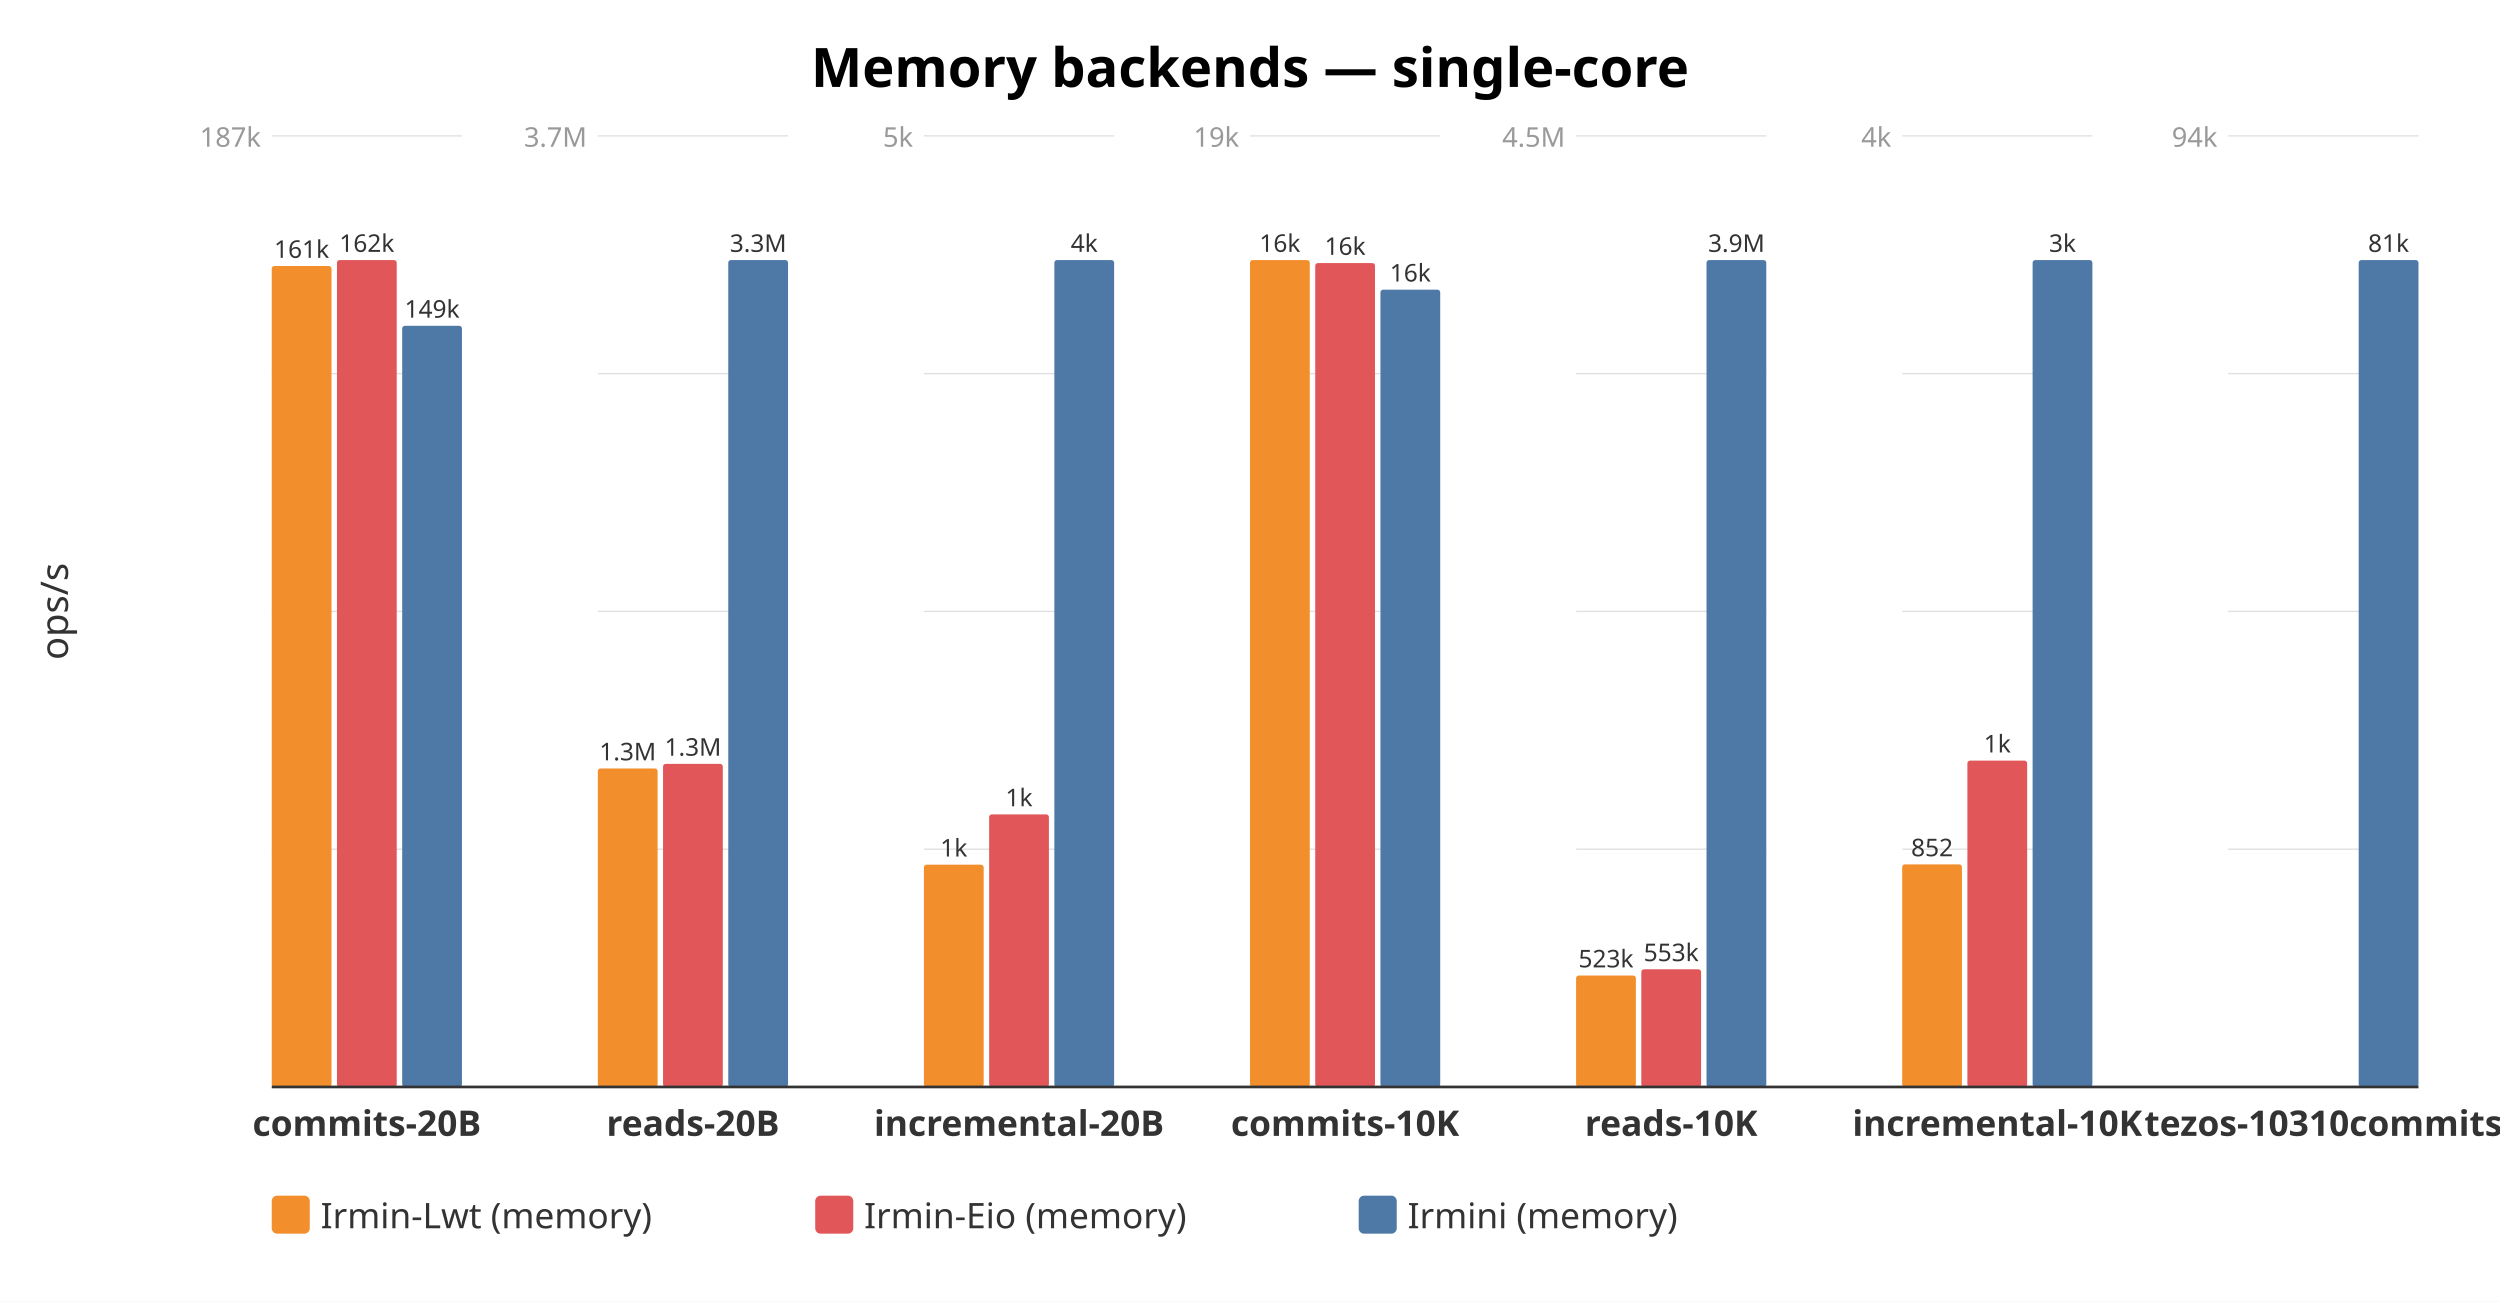
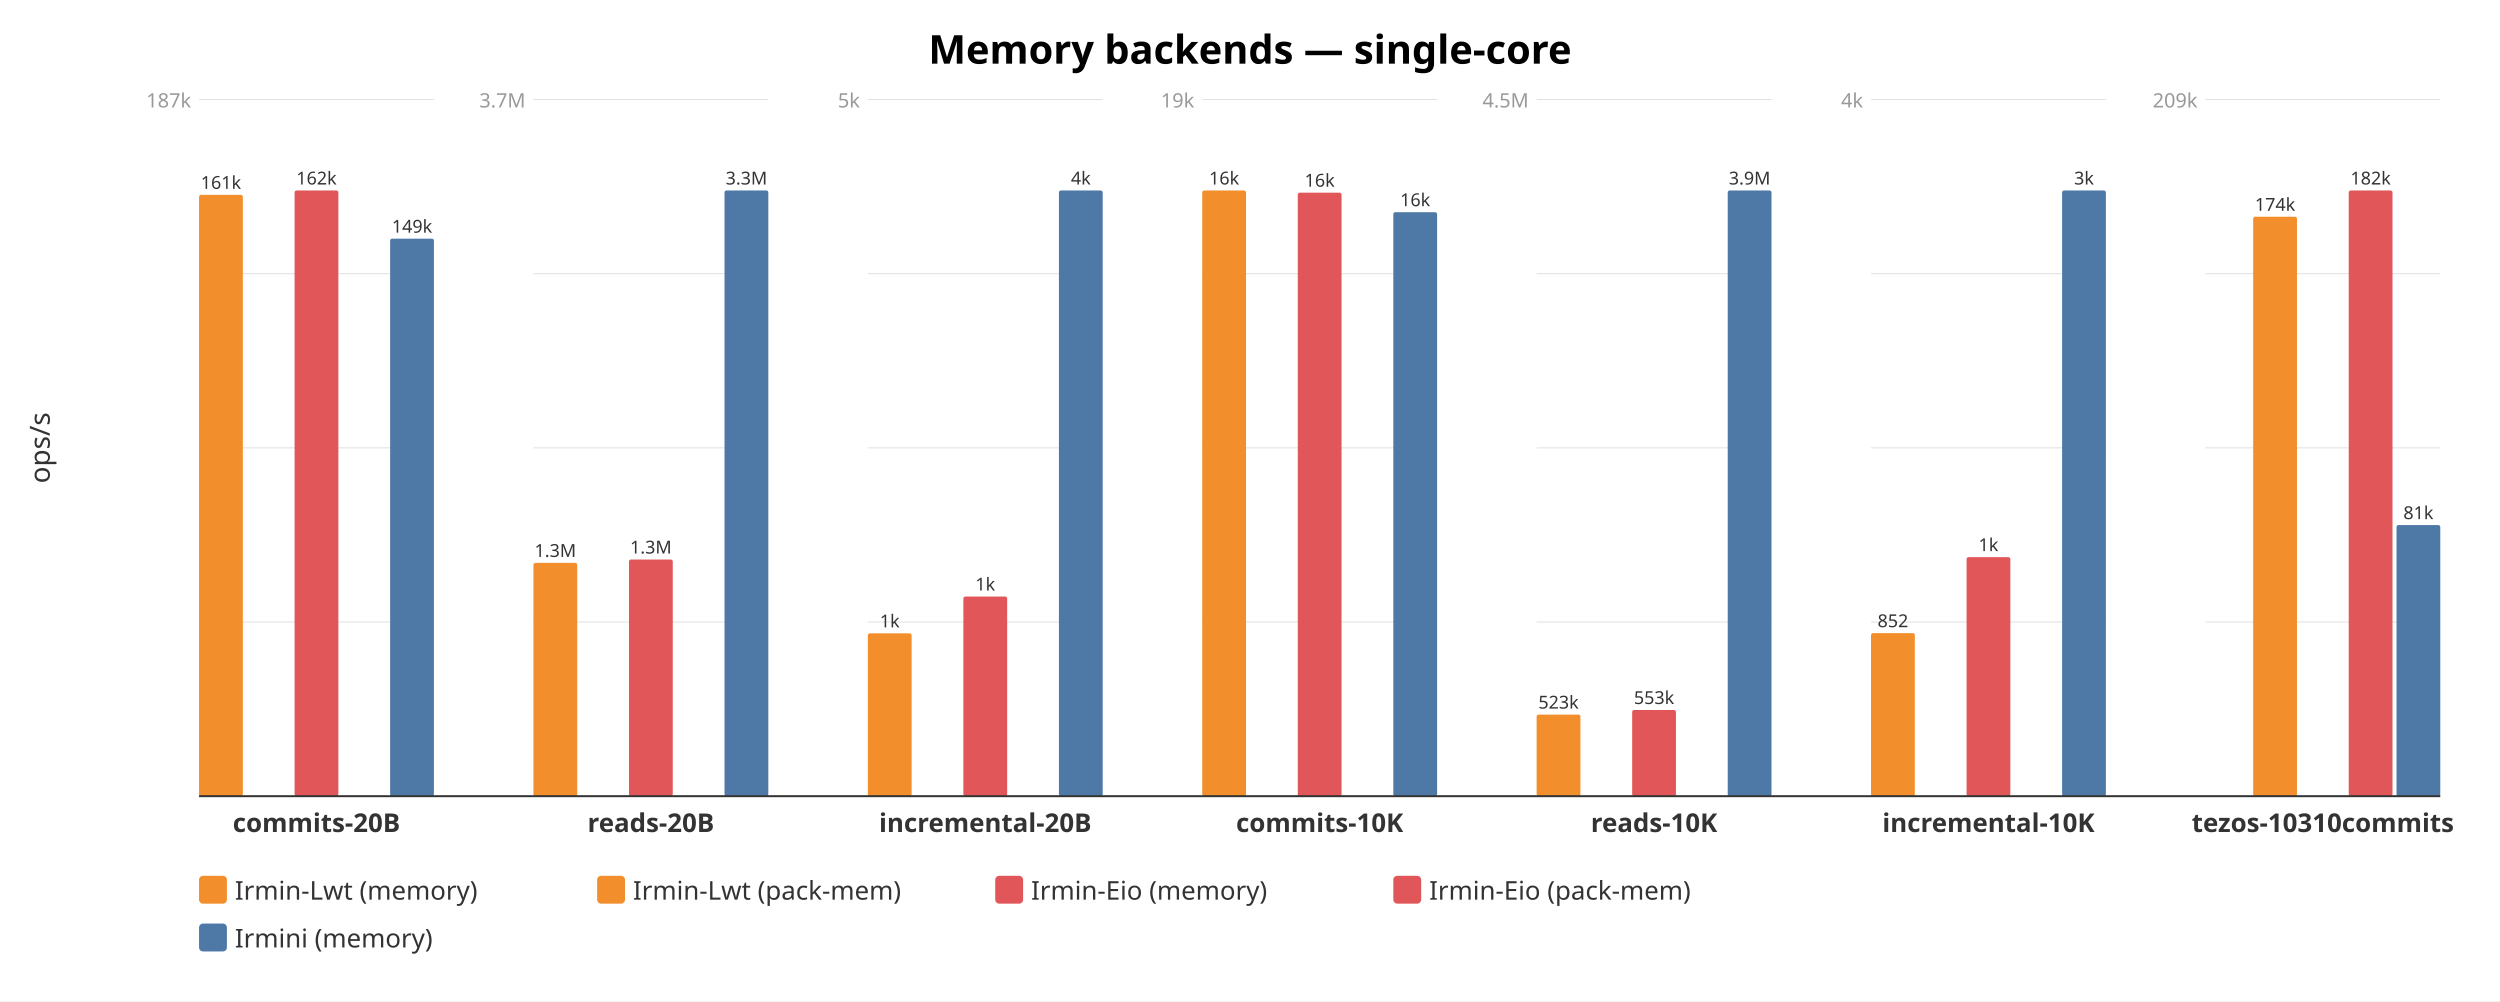
- <svg xmlns="http://www.w3.org/2000/svg" width="920" height="479" font-family="system-ui, sans-serif" font-size="14">
-   <rect width="920" height="479" fill="white" />
+ <svg xmlns="http://www.w3.org/2000/svg" width="1256" height="503" font-family="system-ui, sans-serif" font-size="14">
+   <rect width="1256" height="503" fill="white" />
  <defs>
</defs>
-   <text x="460.0" y="32" text-anchor="middle" font-size="20" font-weight="bold">Memory backends — single-core</text>
+   <text x="628.0" y="32" text-anchor="middle" font-size="20" font-weight="bold">Memory backends — single-core</text>
  <g transform="translate(100,50)">
    <text x="-75" y="175.0" text-anchor="middle" font-size="14" fill="#333" transform="rotate(-90,-75,175.0)">ops/s</text>
-     <line x1="0" y1="262.5" x2="70" y2="262.5" stroke="#e0e0e0" stroke-width="0.5" />
-     <line x1="0" y1="175.0" x2="70" y2="175.0" stroke="#e0e0e0" stroke-width="0.5" />
-     <line x1="0" y1="87.5" x2="70" y2="87.5" stroke="#e0e0e0" stroke-width="0.5" />
-     <line x1="0" y1="0.0" x2="70" y2="0.0" stroke="#e0e0e0" stroke-width="0.5" />
+     <line x1="0" y1="262.5" x2="118" y2="262.5" stroke="#e0e0e0" stroke-width="0.5" />
+     <line x1="0" y1="175.0" x2="118" y2="175.0" stroke="#e0e0e0" stroke-width="0.5" />
+     <line x1="0" y1="87.5" x2="118" y2="87.5" stroke="#e0e0e0" stroke-width="0.5" />
+     <line x1="0" y1="0.0" x2="118" y2="0.0" stroke="#e0e0e0" stroke-width="0.5" />
    <text x="-4.0" y="4.0" text-anchor="end" font-size="10" fill="#999">187k</text>
    <rect x="0.0" y="47.9" width="22" height="302.1" fill="#f28e2b" rx="1" />
    <text x="11.0" y="44.9" text-anchor="middle" font-size="9" fill="#333">161k</text>
-     <rect x="24.0" y="45.7" width="22" height="304.3" fill="#e15759" rx="1" />
-     <text x="35.0" y="42.7" text-anchor="middle" font-size="9" fill="#333">162k</text>
-     <rect x="48.0" y="69.9" width="22" height="280.1" fill="#4e79a7" rx="1" />
-     <text x="59.0" y="66.9" text-anchor="middle" font-size="9" fill="#333">149k</text>
-     <text x="35.0" y="368" text-anchor="middle" font-size="13" font-weight="bold" fill="#333">commits-20B</text>
-     <line x1="120" y1="262.5" x2="190" y2="262.5" stroke="#e0e0e0" stroke-width="0.5" />
-     <line x1="120" y1="175.0" x2="190" y2="175.0" stroke="#e0e0e0" stroke-width="0.5" />
-     <line x1="120" y1="87.5" x2="190" y2="87.5" stroke="#e0e0e0" stroke-width="0.5" />
-     <line x1="120" y1="0.0" x2="190" y2="0.0" stroke="#e0e0e0" stroke-width="0.5" />
-     <text x="116.0" y="4.0" text-anchor="end" font-size="10" fill="#999">3.7M</text>
-     <rect x="120.0" y="232.8" width="22" height="117.2" fill="#f28e2b" rx="1" />
-     <text x="131.0" y="229.8" text-anchor="middle" font-size="9" fill="#333">1.3M</text>
-     <rect x="144.0" y="231.1" width="22" height="118.9" fill="#e15759" rx="1" />
-     <text x="155.0" y="228.1" text-anchor="middle" font-size="9" fill="#333">1.3M</text>
-     <rect x="168.0" y="45.7" width="22" height="304.3" fill="#4e79a7" rx="1" />
-     <text x="179.0" y="42.7" text-anchor="middle" font-size="9" fill="#333">3.3M</text>
-     <text x="155.0" y="368" text-anchor="middle" font-size="13" font-weight="bold" fill="#333">reads-20B</text>
-     <line x1="240" y1="262.5" x2="310" y2="262.5" stroke="#e0e0e0" stroke-width="0.5" />
-     <line x1="240" y1="175.0" x2="310" y2="175.0" stroke="#e0e0e0" stroke-width="0.5" />
-     <line x1="240" y1="87.5" x2="310" y2="87.5" stroke="#e0e0e0" stroke-width="0.5" />
-     <line x1="240" y1="0.0" x2="310" y2="0.0" stroke="#e0e0e0" stroke-width="0.5" />
-     <text x="236.0" y="4.0" text-anchor="end" font-size="10" fill="#999">5k</text>
-     <rect x="240.0" y="268.2" width="22" height="81.8" fill="#f28e2b" rx="1" />
-     <text x="251.0" y="265.2" text-anchor="middle" font-size="9" fill="#333">1k</text>
-     <rect x="264.0" y="249.7" width="22" height="100.3" fill="#e15759" rx="1" />
-     <text x="275.0" y="246.7" text-anchor="middle" font-size="9" fill="#333">1k</text>
-     <rect x="288.0" y="45.7" width="22" height="304.3" fill="#4e79a7" rx="1" />
-     <text x="299.0" y="42.7" text-anchor="middle" font-size="9" fill="#333">4k</text>
-     <text x="275.0" y="368" text-anchor="middle" font-size="13" font-weight="bold" fill="#333">incremental-20B</text>
-     <line x1="360" y1="262.5" x2="430" y2="262.5" stroke="#e0e0e0" stroke-width="0.5" />
-     <line x1="360" y1="175.0" x2="430" y2="175.0" stroke="#e0e0e0" stroke-width="0.5" />
-     <line x1="360" y1="87.5" x2="430" y2="87.5" stroke="#e0e0e0" stroke-width="0.5" />
-     <line x1="360" y1="0.0" x2="430" y2="0.0" stroke="#e0e0e0" stroke-width="0.5" />
-     <text x="356.0" y="4.0" text-anchor="end" font-size="10" fill="#999">19k</text>
-     <rect x="360.0" y="45.7" width="22" height="304.3" fill="#f28e2b" rx="1" />
-     <text x="371.0" y="42.7" text-anchor="middle" font-size="9" fill="#333">16k</text>
-     <rect x="384.0" y="46.8" width="22" height="303.2" fill="#e15759" rx="1" />
-     <text x="395.0" y="43.8" text-anchor="middle" font-size="9" fill="#333">16k</text>
-     <rect x="408.0" y="56.6" width="22" height="293.4" fill="#4e79a7" rx="1" />
-     <text x="419.0" y="53.6" text-anchor="middle" font-size="9" fill="#333">16k</text>
-     <text x="395.0" y="368" text-anchor="middle" font-size="13" font-weight="bold" fill="#333">commits-10K</text>
-     <line x1="480" y1="262.5" x2="550" y2="262.5" stroke="#e0e0e0" stroke-width="0.5" />
-     <line x1="480" y1="175.0" x2="550" y2="175.0" stroke="#e0e0e0" stroke-width="0.5" />
-     <line x1="480" y1="87.5" x2="550" y2="87.5" stroke="#e0e0e0" stroke-width="0.5" />
-     <line x1="480" y1="0.0" x2="550" y2="0.0" stroke="#e0e0e0" stroke-width="0.5" />
-     <text x="476.0" y="4.0" text-anchor="end" font-size="10" fill="#999">4.5M</text>
-     <rect x="480.0" y="309.0" width="22" height="41.0" fill="#f28e2b" rx="1" />
-     <text x="491.0" y="306.0" text-anchor="middle" font-size="9" fill="#333">523k</text>
-     <rect x="504.0" y="306.7" width="22" height="43.3" fill="#e15759" rx="1" />
-     <text x="515.0" y="303.7" text-anchor="middle" font-size="9" fill="#333">553k</text>
-     <rect x="528.0" y="45.7" width="22" height="304.3" fill="#4e79a7" rx="1" />
-     <text x="539.0" y="42.7" text-anchor="middle" font-size="9" fill="#333">3.9M</text>
-     <text x="515.0" y="368" text-anchor="middle" font-size="13" font-weight="bold" fill="#333">reads-10K</text>
-     <line x1="600" y1="262.5" x2="670" y2="262.5" stroke="#e0e0e0" stroke-width="0.5" />
-     <line x1="600" y1="175.0" x2="670" y2="175.0" stroke="#e0e0e0" stroke-width="0.5" />
-     <line x1="600" y1="87.5" x2="670" y2="87.5" stroke="#e0e0e0" stroke-width="0.5" />
-     <line x1="600" y1="0.0" x2="670" y2="0.0" stroke="#e0e0e0" stroke-width="0.5" />
-     <text x="596.0" y="4.0" text-anchor="end" font-size="10" fill="#999">4k</text>
-     <rect x="600.0" y="268.1" width="22" height="81.9" fill="#f28e2b" rx="1" />
-     <text x="611.0" y="265.1" text-anchor="middle" font-size="9" fill="#333">852</text>
-     <rect x="624.0" y="229.9" width="22" height="120.1" fill="#e15759" rx="1" />
-     <text x="635.0" y="226.9" text-anchor="middle" font-size="9" fill="#333">1k</text>
-     <rect x="648.0" y="45.7" width="22" height="304.3" fill="#4e79a7" rx="1" />
-     <text x="659.0" y="42.7" text-anchor="middle" font-size="9" fill="#333">3k</text>
-     <text x="635.0" y="368" text-anchor="middle" font-size="13" font-weight="bold" fill="#333">incremental-10K</text>
-     <line x1="720" y1="262.5" x2="790" y2="262.5" stroke="#e0e0e0" stroke-width="0.5" />
-     <line x1="720" y1="175.0" x2="790" y2="175.0" stroke="#e0e0e0" stroke-width="0.5" />
-     <line x1="720" y1="87.5" x2="790" y2="87.5" stroke="#e0e0e0" stroke-width="0.5" />
-     <line x1="720" y1="0.0" x2="790" y2="0.0" stroke="#e0e0e0" stroke-width="0.5" />
-     <text x="716.0" y="4.0" text-anchor="end" font-size="10" fill="#999">94k</text>
+     <rect x="48.0" y="45.7" width="22" height="304.3" fill="#e15759" rx="1" />
+     <text x="59.0" y="42.7" text-anchor="middle" font-size="9" fill="#333">162k</text>
+     <rect x="96.0" y="69.9" width="22" height="280.1" fill="#4e79a7" rx="1" />
+     <text x="107.0" y="66.9" text-anchor="middle" font-size="9" fill="#333">149k</text>
+     <text x="59.0" y="368" text-anchor="middle" font-size="13" font-weight="bold" fill="#333">commits-20B</text>
+     <line x1="168" y1="262.5" x2="286" y2="262.5" stroke="#e0e0e0" stroke-width="0.5" />
+     <line x1="168" y1="175.0" x2="286" y2="175.0" stroke="#e0e0e0" stroke-width="0.5" />
+     <line x1="168" y1="87.5" x2="286" y2="87.5" stroke="#e0e0e0" stroke-width="0.5" />
+     <line x1="168" y1="0.0" x2="286" y2="0.0" stroke="#e0e0e0" stroke-width="0.5" />
+     <text x="164.0" y="4.0" text-anchor="end" font-size="10" fill="#999">3.7M</text>
+     <rect x="168.0" y="232.8" width="22" height="117.2" fill="#f28e2b" rx="1" />
+     <text x="179.0" y="229.8" text-anchor="middle" font-size="9" fill="#333">1.3M</text>
+     <rect x="216.0" y="231.1" width="22" height="118.9" fill="#e15759" rx="1" />
+     <text x="227.0" y="228.1" text-anchor="middle" font-size="9" fill="#333">1.3M</text>
+     <rect x="264.0" y="45.7" width="22" height="304.3" fill="#4e79a7" rx="1" />
+     <text x="275.0" y="42.7" text-anchor="middle" font-size="9" fill="#333">3.3M</text>
+     <text x="227.0" y="368" text-anchor="middle" font-size="13" font-weight="bold" fill="#333">reads-20B</text>
+     <line x1="336" y1="262.5" x2="454" y2="262.5" stroke="#e0e0e0" stroke-width="0.5" />
+     <line x1="336" y1="175.0" x2="454" y2="175.0" stroke="#e0e0e0" stroke-width="0.5" />
+     <line x1="336" y1="87.5" x2="454" y2="87.5" stroke="#e0e0e0" stroke-width="0.5" />
+     <line x1="336" y1="0.0" x2="454" y2="0.0" stroke="#e0e0e0" stroke-width="0.5" />
+     <text x="332.0" y="4.0" text-anchor="end" font-size="10" fill="#999">5k</text>
+     <rect x="336.0" y="268.2" width="22" height="81.8" fill="#f28e2b" rx="1" />
+     <text x="347.0" y="265.2" text-anchor="middle" font-size="9" fill="#333">1k</text>
+     <rect x="384.0" y="249.7" width="22" height="100.3" fill="#e15759" rx="1" />
+     <text x="395.0" y="246.7" text-anchor="middle" font-size="9" fill="#333">1k</text>
+     <rect x="432.0" y="45.7" width="22" height="304.3" fill="#4e79a7" rx="1" />
+     <text x="443.0" y="42.7" text-anchor="middle" font-size="9" fill="#333">4k</text>
+     <text x="395.0" y="368" text-anchor="middle" font-size="13" font-weight="bold" fill="#333">incremental-20B</text>
+     <line x1="504" y1="262.5" x2="622" y2="262.5" stroke="#e0e0e0" stroke-width="0.5" />
+     <line x1="504" y1="175.0" x2="622" y2="175.0" stroke="#e0e0e0" stroke-width="0.5" />
+     <line x1="504" y1="87.5" x2="622" y2="87.5" stroke="#e0e0e0" stroke-width="0.5" />
+     <line x1="504" y1="0.0" x2="622" y2="0.0" stroke="#e0e0e0" stroke-width="0.5" />
+     <text x="500.0" y="4.0" text-anchor="end" font-size="10" fill="#999">19k</text>
+     <rect x="504.0" y="45.7" width="22" height="304.3" fill="#f28e2b" rx="1" />
+     <text x="515.0" y="42.7" text-anchor="middle" font-size="9" fill="#333">16k</text>
+     <rect x="552.0" y="46.8" width="22" height="303.2" fill="#e15759" rx="1" />
+     <text x="563.0" y="43.8" text-anchor="middle" font-size="9" fill="#333">16k</text>
+     <rect x="600.0" y="56.6" width="22" height="293.4" fill="#4e79a7" rx="1" />
+     <text x="611.0" y="53.6" text-anchor="middle" font-size="9" fill="#333">16k</text>
+     <text x="563.0" y="368" text-anchor="middle" font-size="13" font-weight="bold" fill="#333">commits-10K</text>
+     <line x1="672" y1="262.5" x2="790" y2="262.5" stroke="#e0e0e0" stroke-width="0.5" />
+     <line x1="672" y1="175.0" x2="790" y2="175.0" stroke="#e0e0e0" stroke-width="0.5" />
+     <line x1="672" y1="87.5" x2="790" y2="87.5" stroke="#e0e0e0" stroke-width="0.5" />
+     <line x1="672" y1="0.0" x2="790" y2="0.0" stroke="#e0e0e0" stroke-width="0.5" />
+     <text x="668.0" y="4.0" text-anchor="end" font-size="10" fill="#999">4.5M</text>
+     <rect x="672.0" y="309.0" width="22" height="41.0" fill="#f28e2b" rx="1" />
+     <text x="683.0" y="306.0" text-anchor="middle" font-size="9" fill="#333">523k</text>
+     <rect x="720.0" y="306.7" width="22" height="43.3" fill="#e15759" rx="1" />
+     <text x="731.0" y="303.7" text-anchor="middle" font-size="9" fill="#333">553k</text>
    <rect x="768.0" y="45.7" width="22" height="304.3" fill="#4e79a7" rx="1" />
-     <text x="779.0" y="42.7" text-anchor="middle" font-size="9" fill="#333">81k</text>
-     <text x="755.0" y="368" text-anchor="middle" font-size="13" font-weight="bold" fill="#333">tezos-10310commits</text>
-     <line x1="0" y1="350" x2="790" y2="350" stroke="#333" stroke-width="1" />
+     <text x="779.0" y="42.7" text-anchor="middle" font-size="9" fill="#333">3.9M</text>
+     <text x="731.0" y="368" text-anchor="middle" font-size="13" font-weight="bold" fill="#333">reads-10K</text>
+     <line x1="840" y1="262.5" x2="958" y2="262.5" stroke="#e0e0e0" stroke-width="0.5" />
+     <line x1="840" y1="175.0" x2="958" y2="175.0" stroke="#e0e0e0" stroke-width="0.5" />
+     <line x1="840" y1="87.5" x2="958" y2="87.5" stroke="#e0e0e0" stroke-width="0.5" />
+     <line x1="840" y1="0.0" x2="958" y2="0.0" stroke="#e0e0e0" stroke-width="0.5" />
+     <text x="836.0" y="4.0" text-anchor="end" font-size="10" fill="#999">4k</text>
+     <rect x="840.0" y="268.1" width="22" height="81.9" fill="#f28e2b" rx="1" />
+     <text x="851.0" y="265.1" text-anchor="middle" font-size="9" fill="#333">852</text>
+     <rect x="888.0" y="229.9" width="22" height="120.1" fill="#e15759" rx="1" />
+     <text x="899.0" y="226.9" text-anchor="middle" font-size="9" fill="#333">1k</text>
+     <rect x="936.0" y="45.7" width="22" height="304.3" fill="#4e79a7" rx="1" />
+     <text x="947.0" y="42.7" text-anchor="middle" font-size="9" fill="#333">3k</text>
+     <text x="899.0" y="368" text-anchor="middle" font-size="13" font-weight="bold" fill="#333">incremental-10K</text>
+     <line x1="1008" y1="262.5" x2="1126" y2="262.5" stroke="#e0e0e0" stroke-width="0.5" />
+     <line x1="1008" y1="175.0" x2="1126" y2="175.0" stroke="#e0e0e0" stroke-width="0.5" />
+     <line x1="1008" y1="87.5" x2="1126" y2="87.5" stroke="#e0e0e0" stroke-width="0.5" />
+     <line x1="1008" y1="0.0" x2="1126" y2="0.0" stroke="#e0e0e0" stroke-width="0.5" />
+     <text x="1004.0" y="4.0" text-anchor="end" font-size="10" fill="#999">209k</text>
+     <rect x="1032.0" y="58.9" width="22" height="291.1" fill="#f28e2b" rx="1" />
+     <text x="1043.0" y="55.9" text-anchor="middle" font-size="9" fill="#333">174k</text>
+     <rect x="1080.0" y="45.7" width="22" height="304.3" fill="#e15759" rx="1" />
+     <text x="1091.0" y="42.7" text-anchor="middle" font-size="9" fill="#333">182k</text>
+     <rect x="1104.0" y="213.8" width="22" height="136.2" fill="#4e79a7" rx="1" />
+     <text x="1115.0" y="210.8" text-anchor="middle" font-size="9" fill="#333">81k</text>
+     <text x="1067.0" y="368" text-anchor="middle" font-size="13" font-weight="bold" fill="#333">tezos-10310commits</text>
+     <line x1="0" y1="350" x2="1126" y2="350" stroke="#333" stroke-width="1" />
  </g>
  <g transform="translate(100,440)">
    <rect x="0" y="0" width="14" height="14" fill="#f28e2b" rx="2" />
    <text x="18" y="12" font-size="13" fill="#333">Irmin-Lwt (memory)</text>
-     <rect x="200" y="0" width="14" height="14" fill="#e15759" rx="2" />
-     <text x="218" y="12" font-size="13" fill="#333">Irmin-Eio (memory)</text>
-     <rect x="400" y="0" width="14" height="14" fill="#4e79a7" rx="2" />
-     <text x="418" y="12" font-size="13" fill="#333">Irmini (memory)</text>
+     <rect x="200" y="0" width="14" height="14" fill="#f28e2b" rx="2" />
+     <text x="218" y="12" font-size="13" fill="#333">Irmin-Lwt (pack-mem)</text>
+     <rect x="400" y="0" width="14" height="14" fill="#e15759" rx="2" />
+     <text x="418" y="12" font-size="13" fill="#333">Irmin-Eio (memory)</text>
+     <rect x="600" y="0" width="14" height="14" fill="#e15759" rx="2" />
+     <text x="618" y="12" font-size="13" fill="#333">Irmin-Eio (pack-mem)</text>
+     <rect x="0" y="24" width="14" height="14" fill="#4e79a7" rx="2" />
+     <text x="18" y="36" font-size="13" fill="#333">Irmini (memory)</text>
  </g>
</svg>
